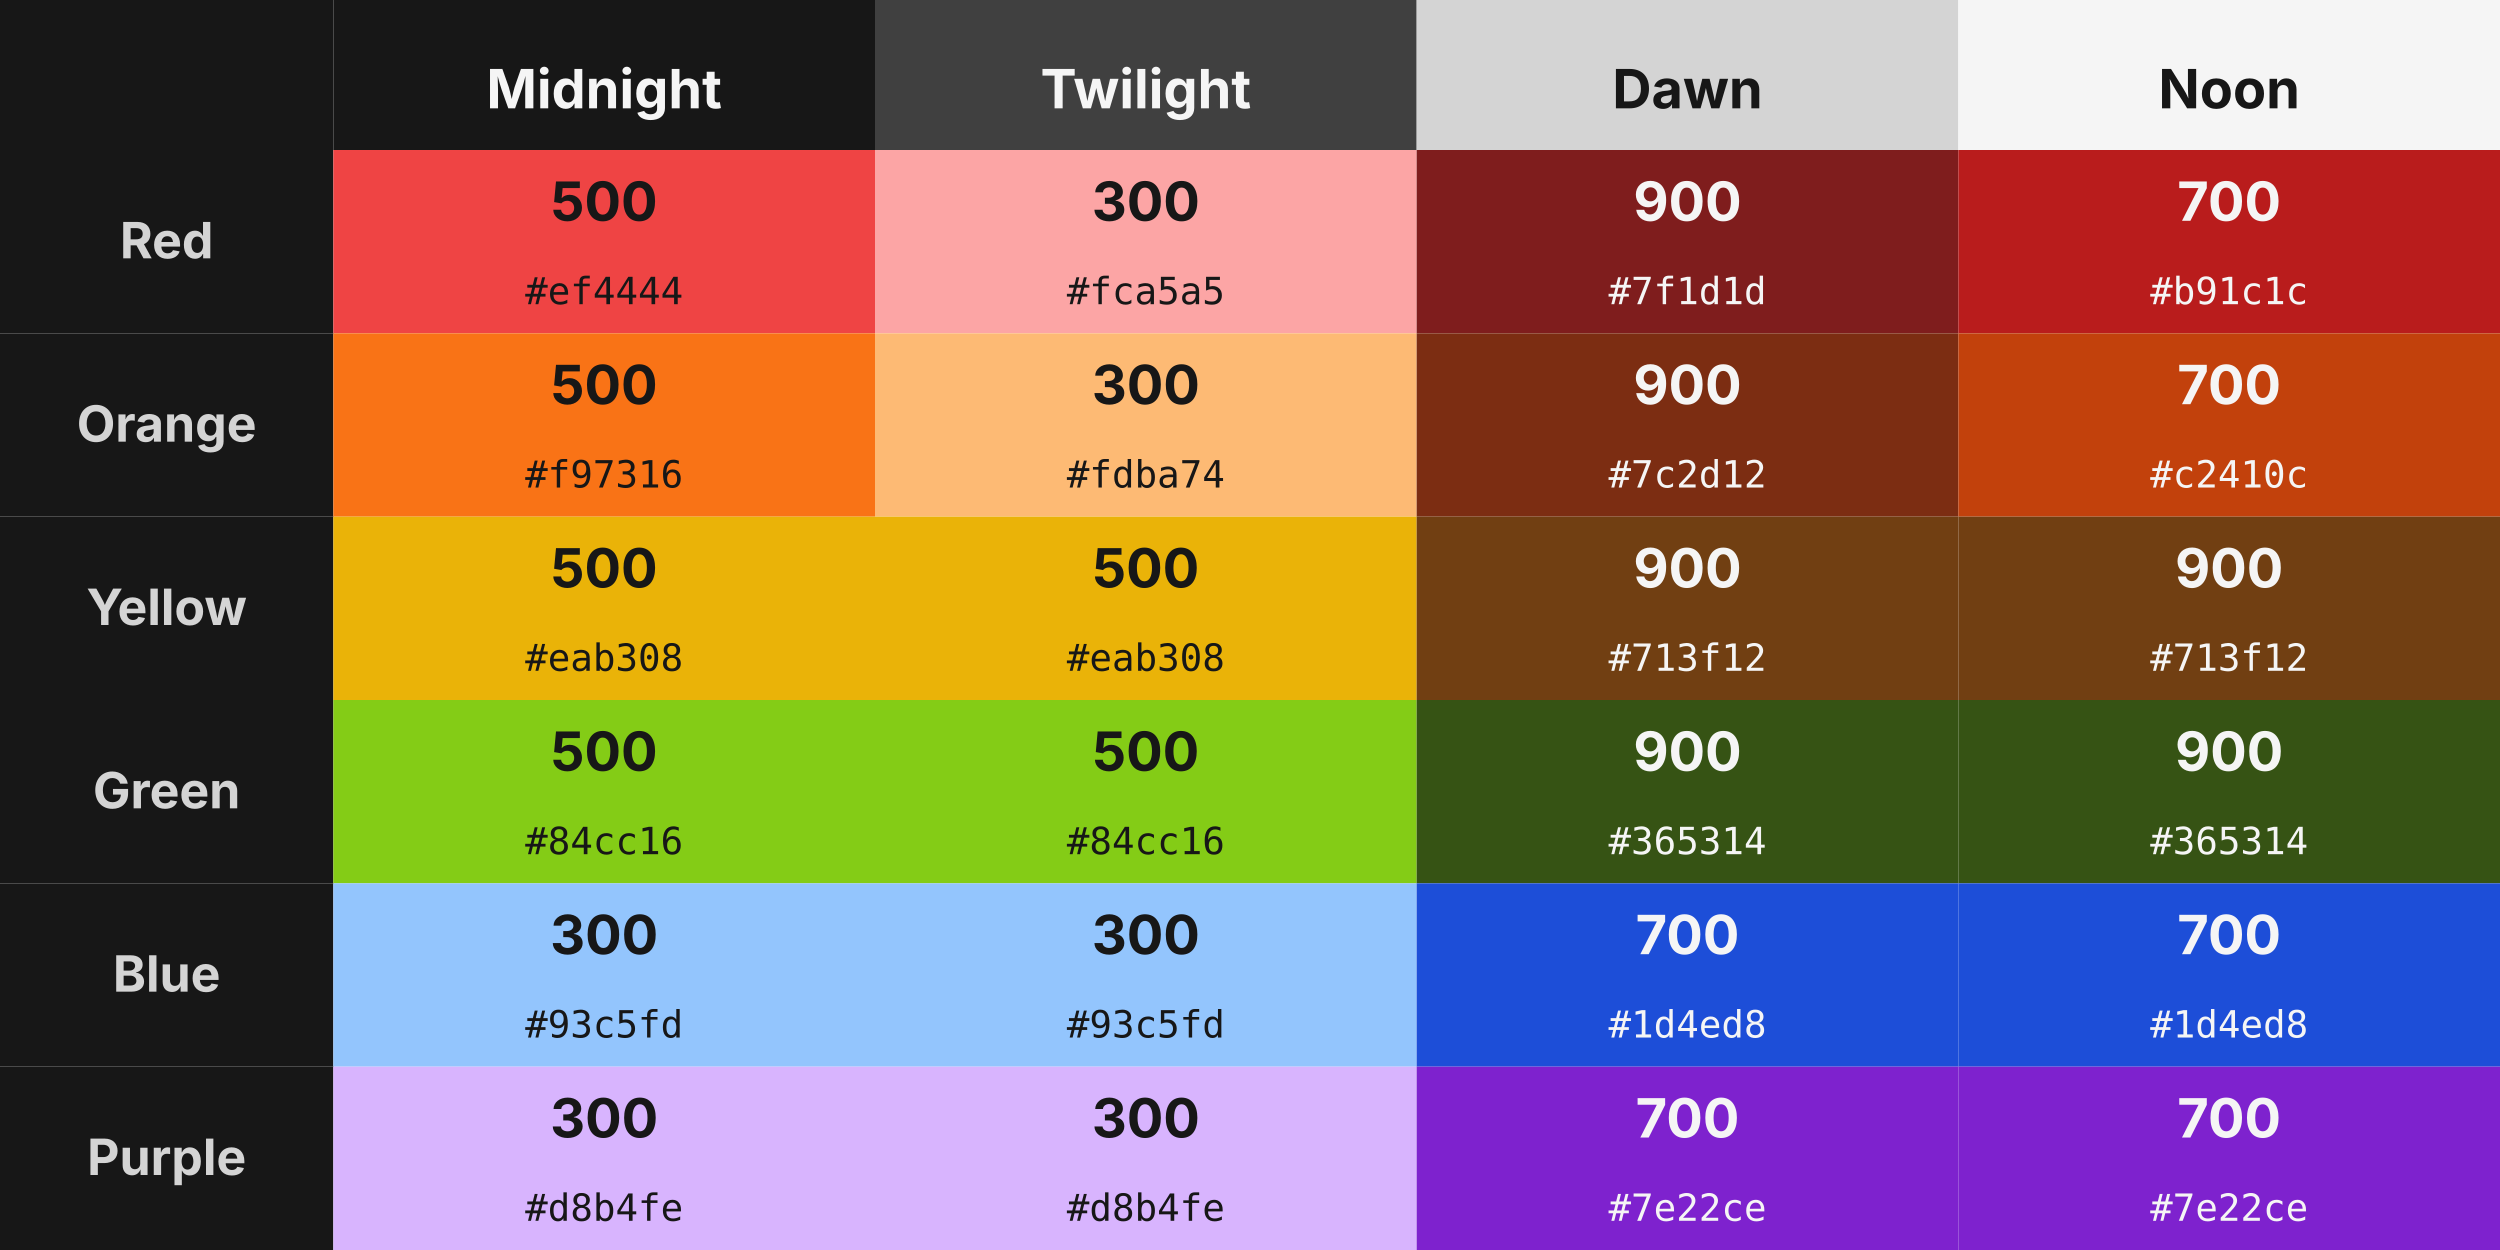
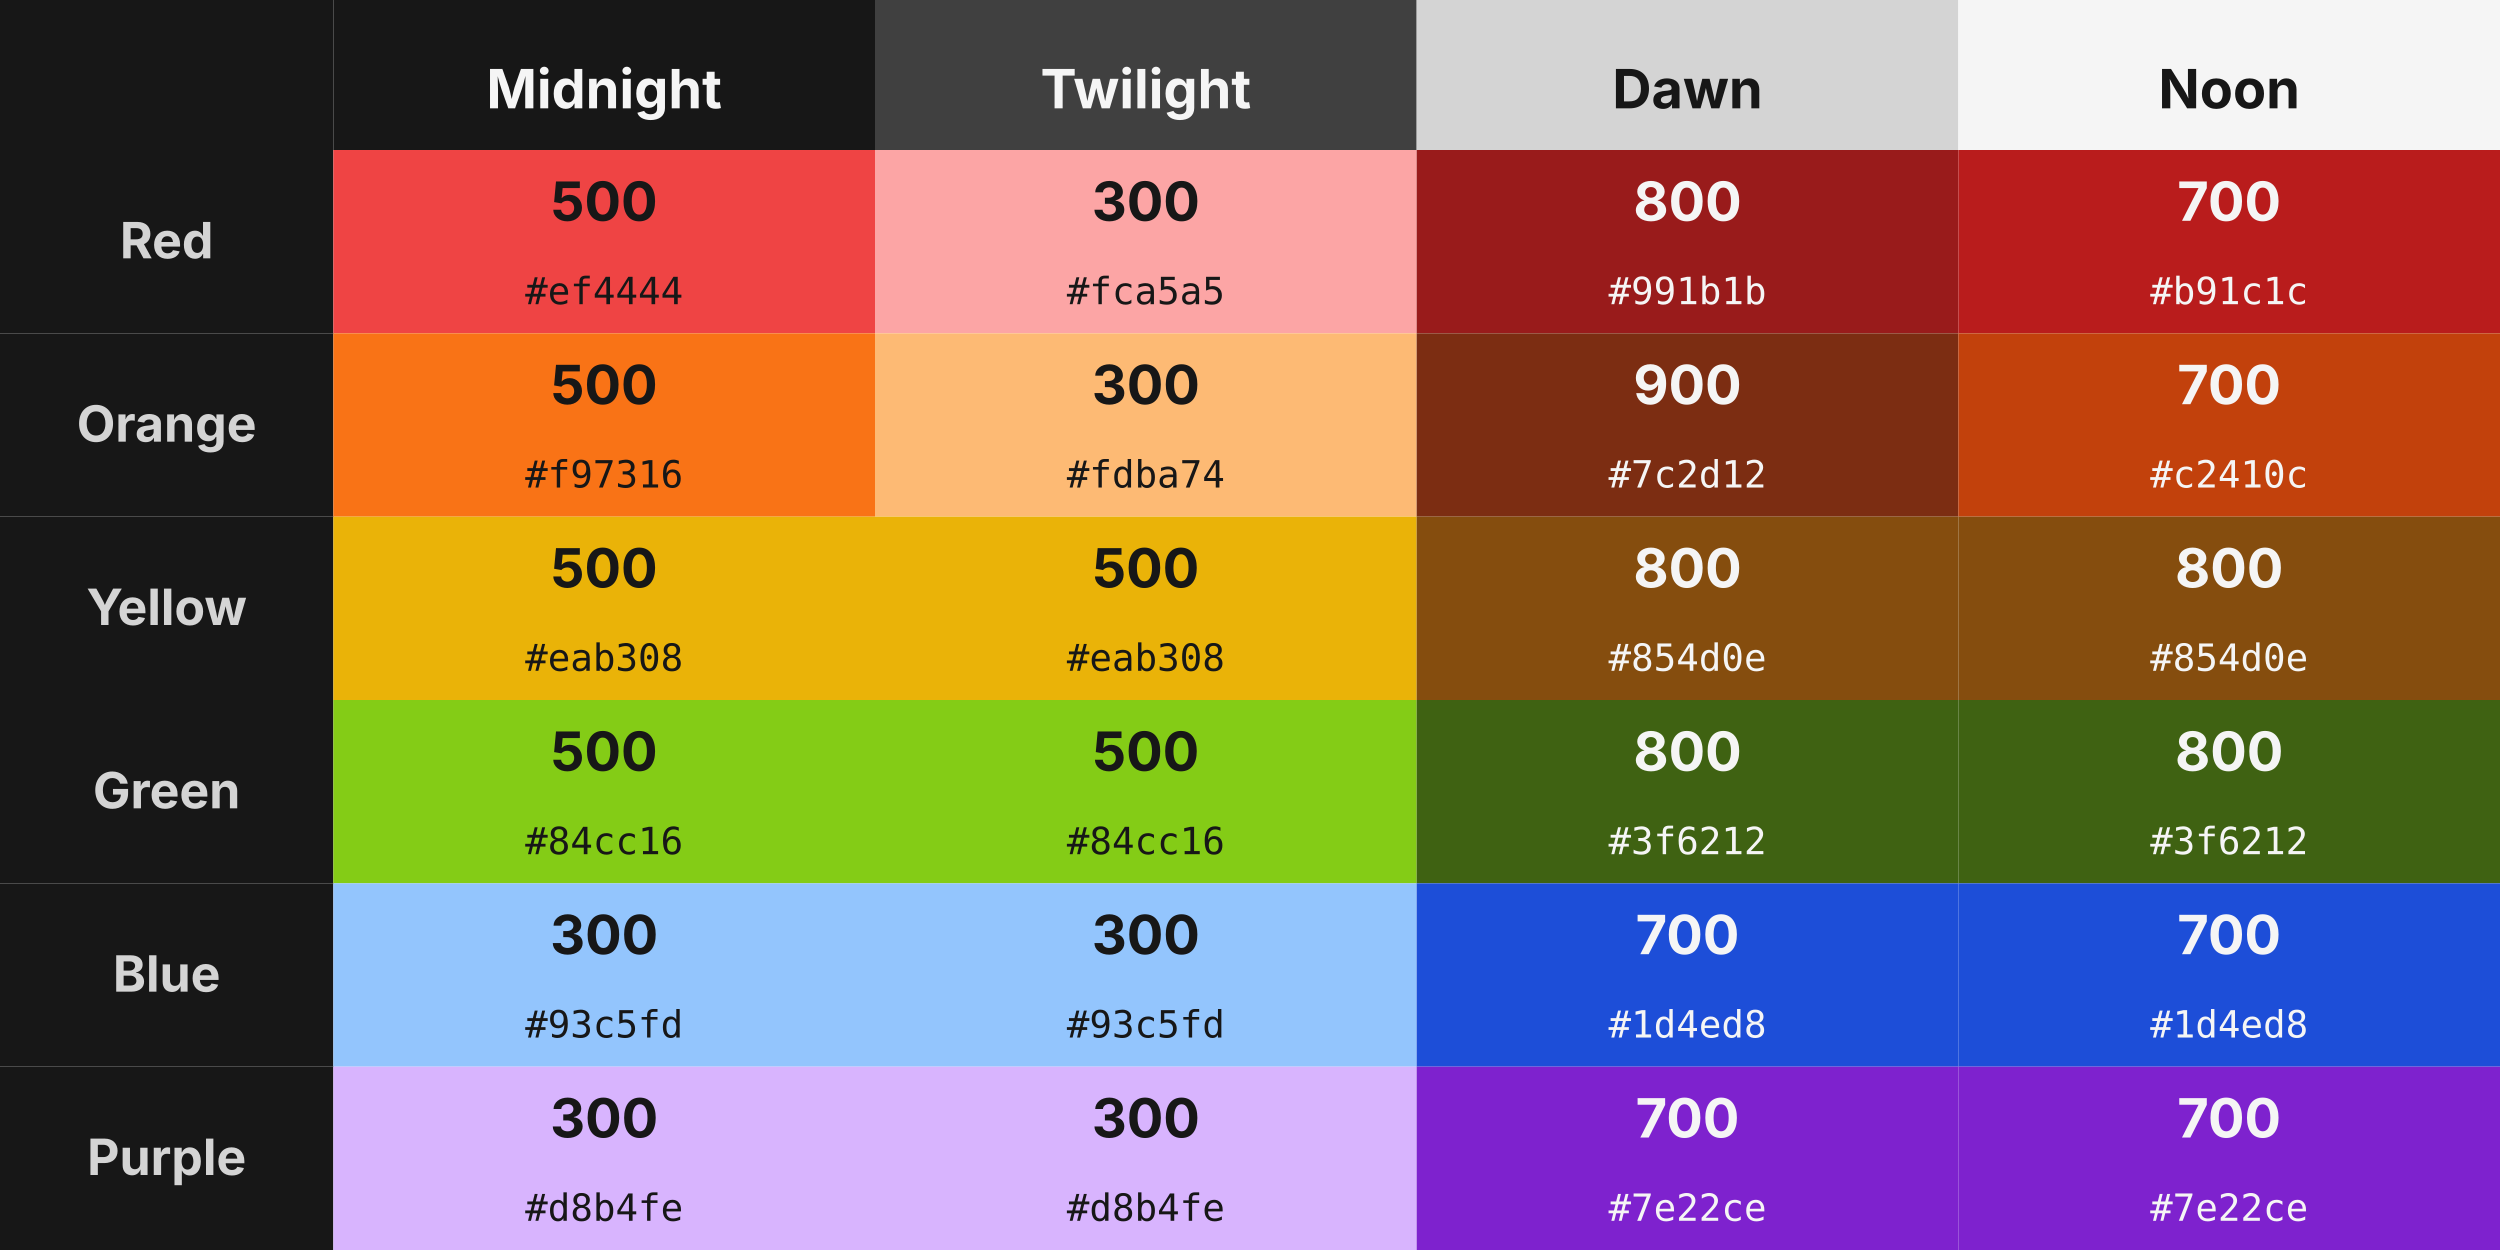
<svg xmlns="http://www.w3.org/2000/svg" viewBox="0 0 600 300" role="img" aria-label="Accent-shade table: 6 hues x 4 flavors, all WCAG AA">
  <rect x="0" y="0" width="80" height="36" fill="#171717" />
  <rect x="80" y="0" width="130" height="36" fill="#171717" />
  <text x="145" y="26" text-anchor="middle" font-family="ui-sans-serif,system-ui,-apple-system,sans-serif" font-size="13" font-weight="700" fill="#f5f5f5">Midnight</text>
  <rect x="210" y="0" width="130" height="36" fill="#404040" />
  <text x="275" y="26" text-anchor="middle" font-family="ui-sans-serif,system-ui,-apple-system,sans-serif" font-size="13" font-weight="700" fill="#f5f5f5">Twilight</text>
  <rect x="340" y="0" width="130" height="36" fill="#d4d4d4" />
  <text x="405" y="26" text-anchor="middle" font-family="ui-sans-serif,system-ui,-apple-system,sans-serif" font-size="13" font-weight="700" fill="#171717">Dawn</text>
  <rect x="470" y="0" width="130" height="36" fill="#f5f5f5" />
  <text x="535" y="26" text-anchor="middle" font-family="ui-sans-serif,system-ui,-apple-system,sans-serif" font-size="13" font-weight="700" fill="#171717">Noon</text>
  <rect x="0" y="36" width="80" height="44" fill="#171717" />
  <text x="40" y="62" text-anchor="middle" font-family="ui-sans-serif,system-ui,-apple-system,sans-serif" font-size="12" font-weight="700" fill="#d4d4d4">Red</text>
  <rect x="80" y="36" width="130" height="44" fill="#ef4444" />
  <text x="145" y="53" text-anchor="middle" font-family="ui-sans-serif,system-ui,-apple-system,sans-serif" font-size="13" font-weight="700" fill="#171717">500</text>
  <text x="145" y="73" text-anchor="middle" font-family="ui-monospace,SFMono-Regular,Menlo,Consolas,monospace" font-size="9" fill="#171717">#ef4444</text>
  <rect x="210" y="36" width="130" height="44" fill="#fca5a5" />
  <text x="275" y="53" text-anchor="middle" font-family="ui-sans-serif,system-ui,-apple-system,sans-serif" font-size="13" font-weight="700" fill="#171717">300</text>
  <text x="275" y="73" text-anchor="middle" font-family="ui-monospace,SFMono-Regular,Menlo,Consolas,monospace" font-size="9" fill="#171717">#fca5a5</text>
-   <rect x="340" y="36" width="130" height="44" fill="#7f1d1d" />
-   <text x="405" y="53" text-anchor="middle" font-family="ui-sans-serif,system-ui,-apple-system,sans-serif" font-size="13" font-weight="700" fill="#f5f5f5">900</text>
-   <text x="405" y="73" text-anchor="middle" font-family="ui-monospace,SFMono-Regular,Menlo,Consolas,monospace" font-size="9" fill="#f5f5f5">#7f1d1d</text>
+   <rect x="340" y="36" width="130" height="44" fill="#991b1b" />
+   <text x="405" y="53" text-anchor="middle" font-family="ui-sans-serif,system-ui,-apple-system,sans-serif" font-size="13" font-weight="700" fill="#f5f5f5">800</text>
+   <text x="405" y="73" text-anchor="middle" font-family="ui-monospace,SFMono-Regular,Menlo,Consolas,monospace" font-size="9" fill="#f5f5f5">#991b1b</text>
  <rect x="470" y="36" width="130" height="44" fill="#b91c1c" />
  <text x="535" y="53" text-anchor="middle" font-family="ui-sans-serif,system-ui,-apple-system,sans-serif" font-size="13" font-weight="700" fill="#f5f5f5">700</text>
  <text x="535" y="73" text-anchor="middle" font-family="ui-monospace,SFMono-Regular,Menlo,Consolas,monospace" font-size="9" fill="#f5f5f5">#b91c1c</text>
  <rect x="0" y="80" width="80" height="44" fill="#171717" />
  <text x="40" y="106" text-anchor="middle" font-family="ui-sans-serif,system-ui,-apple-system,sans-serif" font-size="12" font-weight="700" fill="#d4d4d4">Orange</text>
  <rect x="80" y="80" width="130" height="44" fill="#f97316" />
  <text x="145" y="97" text-anchor="middle" font-family="ui-sans-serif,system-ui,-apple-system,sans-serif" font-size="13" font-weight="700" fill="#171717">500</text>
  <text x="145" y="117" text-anchor="middle" font-family="ui-monospace,SFMono-Regular,Menlo,Consolas,monospace" font-size="9" fill="#171717">#f97316</text>
  <rect x="210" y="80" width="130" height="44" fill="#fdba74" />
  <text x="275" y="97" text-anchor="middle" font-family="ui-sans-serif,system-ui,-apple-system,sans-serif" font-size="13" font-weight="700" fill="#171717">300</text>
  <text x="275" y="117" text-anchor="middle" font-family="ui-monospace,SFMono-Regular,Menlo,Consolas,monospace" font-size="9" fill="#171717">#fdba74</text>
  <rect x="340" y="80" width="130" height="44" fill="#7c2d12" />
  <text x="405" y="97" text-anchor="middle" font-family="ui-sans-serif,system-ui,-apple-system,sans-serif" font-size="13" font-weight="700" fill="#f5f5f5">900</text>
  <text x="405" y="117" text-anchor="middle" font-family="ui-monospace,SFMono-Regular,Menlo,Consolas,monospace" font-size="9" fill="#f5f5f5">#7c2d12</text>
  <rect x="470" y="80" width="130" height="44" fill="#c2410c" />
  <text x="535" y="97" text-anchor="middle" font-family="ui-sans-serif,system-ui,-apple-system,sans-serif" font-size="13" font-weight="700" fill="#f5f5f5">700</text>
  <text x="535" y="117" text-anchor="middle" font-family="ui-monospace,SFMono-Regular,Menlo,Consolas,monospace" font-size="9" fill="#f5f5f5">#c2410c</text>
  <rect x="0" y="124" width="80" height="44" fill="#171717" />
  <text x="40" y="150" text-anchor="middle" font-family="ui-sans-serif,system-ui,-apple-system,sans-serif" font-size="12" font-weight="700" fill="#d4d4d4">Yellow</text>
  <rect x="80" y="124" width="130" height="44" fill="#eab308" />
  <text x="145" y="141" text-anchor="middle" font-family="ui-sans-serif,system-ui,-apple-system,sans-serif" font-size="13" font-weight="700" fill="#171717">500</text>
  <text x="145" y="161" text-anchor="middle" font-family="ui-monospace,SFMono-Regular,Menlo,Consolas,monospace" font-size="9" fill="#171717">#eab308</text>
  <rect x="210" y="124" width="130" height="44" fill="#eab308" />
  <text x="275" y="141" text-anchor="middle" font-family="ui-sans-serif,system-ui,-apple-system,sans-serif" font-size="13" font-weight="700" fill="#171717">500</text>
  <text x="275" y="161" text-anchor="middle" font-family="ui-monospace,SFMono-Regular,Menlo,Consolas,monospace" font-size="9" fill="#171717">#eab308</text>
-   <rect x="340" y="124" width="130" height="44" fill="#713f12" />
-   <text x="405" y="141" text-anchor="middle" font-family="ui-sans-serif,system-ui,-apple-system,sans-serif" font-size="13" font-weight="700" fill="#f5f5f5">900</text>
-   <text x="405" y="161" text-anchor="middle" font-family="ui-monospace,SFMono-Regular,Menlo,Consolas,monospace" font-size="9" fill="#f5f5f5">#713f12</text>
-   <rect x="470" y="124" width="130" height="44" fill="#713f12" />
-   <text x="535" y="141" text-anchor="middle" font-family="ui-sans-serif,system-ui,-apple-system,sans-serif" font-size="13" font-weight="700" fill="#f5f5f5">900</text>
-   <text x="535" y="161" text-anchor="middle" font-family="ui-monospace,SFMono-Regular,Menlo,Consolas,monospace" font-size="9" fill="#f5f5f5">#713f12</text>
+   <rect x="340" y="124" width="130" height="44" fill="#854d0e" />
+   <text x="405" y="141" text-anchor="middle" font-family="ui-sans-serif,system-ui,-apple-system,sans-serif" font-size="13" font-weight="700" fill="#f5f5f5">800</text>
+   <text x="405" y="161" text-anchor="middle" font-family="ui-monospace,SFMono-Regular,Menlo,Consolas,monospace" font-size="9" fill="#f5f5f5">#854d0e</text>
+   <rect x="470" y="124" width="130" height="44" fill="#854d0e" />
+   <text x="535" y="141" text-anchor="middle" font-family="ui-sans-serif,system-ui,-apple-system,sans-serif" font-size="13" font-weight="700" fill="#f5f5f5">800</text>
+   <text x="535" y="161" text-anchor="middle" font-family="ui-monospace,SFMono-Regular,Menlo,Consolas,monospace" font-size="9" fill="#f5f5f5">#854d0e</text>
  <rect x="0" y="168" width="80" height="44" fill="#171717" />
  <text x="40" y="194" text-anchor="middle" font-family="ui-sans-serif,system-ui,-apple-system,sans-serif" font-size="12" font-weight="700" fill="#d4d4d4">Green</text>
  <rect x="80" y="168" width="130" height="44" fill="#84cc16" />
  <text x="145" y="185" text-anchor="middle" font-family="ui-sans-serif,system-ui,-apple-system,sans-serif" font-size="13" font-weight="700" fill="#171717">500</text>
  <text x="145" y="205" text-anchor="middle" font-family="ui-monospace,SFMono-Regular,Menlo,Consolas,monospace" font-size="9" fill="#171717">#84cc16</text>
  <rect x="210" y="168" width="130" height="44" fill="#84cc16" />
  <text x="275" y="185" text-anchor="middle" font-family="ui-sans-serif,system-ui,-apple-system,sans-serif" font-size="13" font-weight="700" fill="#171717">500</text>
  <text x="275" y="205" text-anchor="middle" font-family="ui-monospace,SFMono-Regular,Menlo,Consolas,monospace" font-size="9" fill="#171717">#84cc16</text>
-   <rect x="340" y="168" width="130" height="44" fill="#365314" />
-   <text x="405" y="185" text-anchor="middle" font-family="ui-sans-serif,system-ui,-apple-system,sans-serif" font-size="13" font-weight="700" fill="#f5f5f5">900</text>
-   <text x="405" y="205" text-anchor="middle" font-family="ui-monospace,SFMono-Regular,Menlo,Consolas,monospace" font-size="9" fill="#f5f5f5">#365314</text>
-   <rect x="470" y="168" width="130" height="44" fill="#365314" />
-   <text x="535" y="185" text-anchor="middle" font-family="ui-sans-serif,system-ui,-apple-system,sans-serif" font-size="13" font-weight="700" fill="#f5f5f5">900</text>
-   <text x="535" y="205" text-anchor="middle" font-family="ui-monospace,SFMono-Regular,Menlo,Consolas,monospace" font-size="9" fill="#f5f5f5">#365314</text>
+   <rect x="340" y="168" width="130" height="44" fill="#3f6212" />
+   <text x="405" y="185" text-anchor="middle" font-family="ui-sans-serif,system-ui,-apple-system,sans-serif" font-size="13" font-weight="700" fill="#f5f5f5">800</text>
+   <text x="405" y="205" text-anchor="middle" font-family="ui-monospace,SFMono-Regular,Menlo,Consolas,monospace" font-size="9" fill="#f5f5f5">#3f6212</text>
+   <rect x="470" y="168" width="130" height="44" fill="#3f6212" />
+   <text x="535" y="185" text-anchor="middle" font-family="ui-sans-serif,system-ui,-apple-system,sans-serif" font-size="13" font-weight="700" fill="#f5f5f5">800</text>
+   <text x="535" y="205" text-anchor="middle" font-family="ui-monospace,SFMono-Regular,Menlo,Consolas,monospace" font-size="9" fill="#f5f5f5">#3f6212</text>
  <rect x="0" y="212" width="80" height="44" fill="#171717" />
  <text x="40" y="238" text-anchor="middle" font-family="ui-sans-serif,system-ui,-apple-system,sans-serif" font-size="12" font-weight="700" fill="#d4d4d4">Blue</text>
  <rect x="80" y="212" width="130" height="44" fill="#93c5fd" />
  <text x="145" y="229" text-anchor="middle" font-family="ui-sans-serif,system-ui,-apple-system,sans-serif" font-size="13" font-weight="700" fill="#171717">300</text>
  <text x="145" y="249" text-anchor="middle" font-family="ui-monospace,SFMono-Regular,Menlo,Consolas,monospace" font-size="9" fill="#171717">#93c5fd</text>
  <rect x="210" y="212" width="130" height="44" fill="#93c5fd" />
  <text x="275" y="229" text-anchor="middle" font-family="ui-sans-serif,system-ui,-apple-system,sans-serif" font-size="13" font-weight="700" fill="#171717">300</text>
  <text x="275" y="249" text-anchor="middle" font-family="ui-monospace,SFMono-Regular,Menlo,Consolas,monospace" font-size="9" fill="#171717">#93c5fd</text>
  <rect x="340" y="212" width="130" height="44" fill="#1d4ed8" />
  <text x="405" y="229" text-anchor="middle" font-family="ui-sans-serif,system-ui,-apple-system,sans-serif" font-size="13" font-weight="700" fill="#f5f5f5">700</text>
  <text x="405" y="249" text-anchor="middle" font-family="ui-monospace,SFMono-Regular,Menlo,Consolas,monospace" font-size="9" fill="#f5f5f5">#1d4ed8</text>
  <rect x="470" y="212" width="130" height="44" fill="#1d4ed8" />
  <text x="535" y="229" text-anchor="middle" font-family="ui-sans-serif,system-ui,-apple-system,sans-serif" font-size="13" font-weight="700" fill="#f5f5f5">700</text>
  <text x="535" y="249" text-anchor="middle" font-family="ui-monospace,SFMono-Regular,Menlo,Consolas,monospace" font-size="9" fill="#f5f5f5">#1d4ed8</text>
  <rect x="0" y="256" width="80" height="44" fill="#171717" />
  <text x="40" y="282" text-anchor="middle" font-family="ui-sans-serif,system-ui,-apple-system,sans-serif" font-size="12" font-weight="700" fill="#d4d4d4">Purple</text>
  <rect x="80" y="256" width="130" height="44" fill="#d8b4fe" />
  <text x="145" y="273" text-anchor="middle" font-family="ui-sans-serif,system-ui,-apple-system,sans-serif" font-size="13" font-weight="700" fill="#171717">300</text>
  <text x="145" y="293" text-anchor="middle" font-family="ui-monospace,SFMono-Regular,Menlo,Consolas,monospace" font-size="9" fill="#171717">#d8b4fe</text>
  <rect x="210" y="256" width="130" height="44" fill="#d8b4fe" />
  <text x="275" y="273" text-anchor="middle" font-family="ui-sans-serif,system-ui,-apple-system,sans-serif" font-size="13" font-weight="700" fill="#171717">300</text>
  <text x="275" y="293" text-anchor="middle" font-family="ui-monospace,SFMono-Regular,Menlo,Consolas,monospace" font-size="9" fill="#171717">#d8b4fe</text>
  <rect x="340" y="256" width="130" height="44" fill="#7e22ce" />
  <text x="405" y="273" text-anchor="middle" font-family="ui-sans-serif,system-ui,-apple-system,sans-serif" font-size="13" font-weight="700" fill="#f5f5f5">700</text>
  <text x="405" y="293" text-anchor="middle" font-family="ui-monospace,SFMono-Regular,Menlo,Consolas,monospace" font-size="9" fill="#f5f5f5">#7e22ce</text>
  <rect x="470" y="256" width="130" height="44" fill="#7e22ce" />
  <text x="535" y="273" text-anchor="middle" font-family="ui-sans-serif,system-ui,-apple-system,sans-serif" font-size="13" font-weight="700" fill="#f5f5f5">700</text>
  <text x="535" y="293" text-anchor="middle" font-family="ui-monospace,SFMono-Regular,Menlo,Consolas,monospace" font-size="9" fill="#f5f5f5">#7e22ce</text>
</svg>
